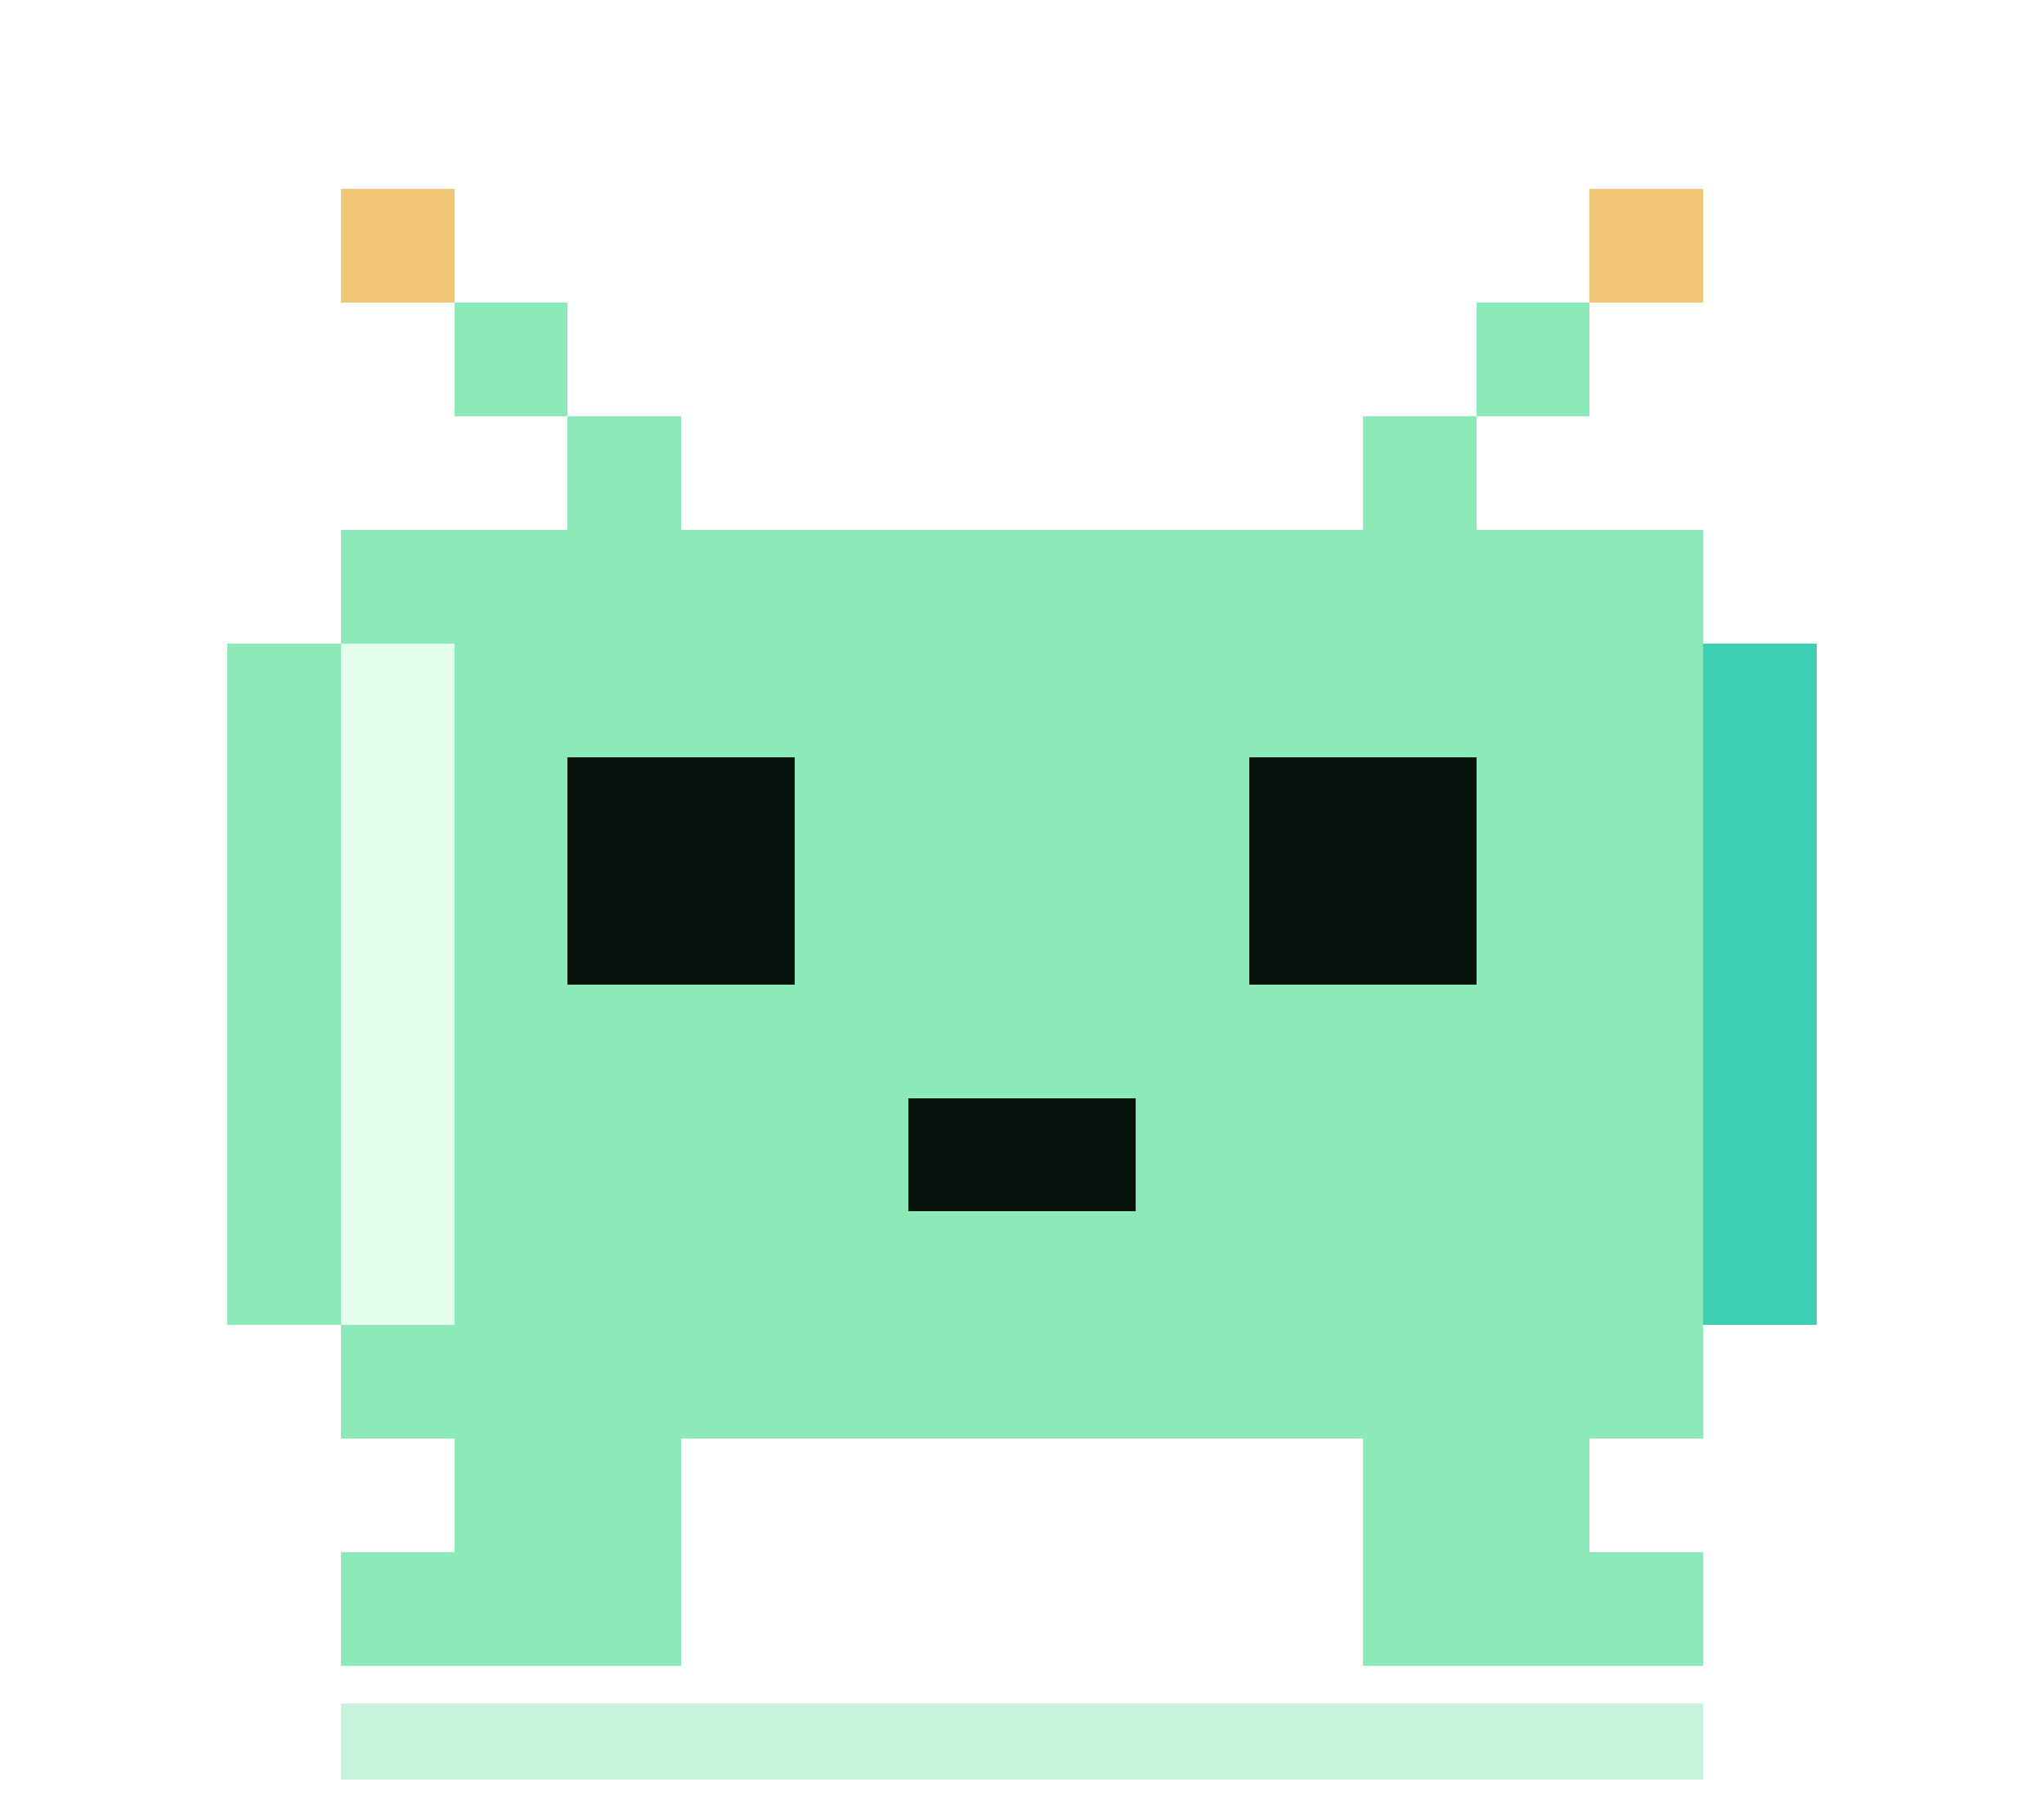
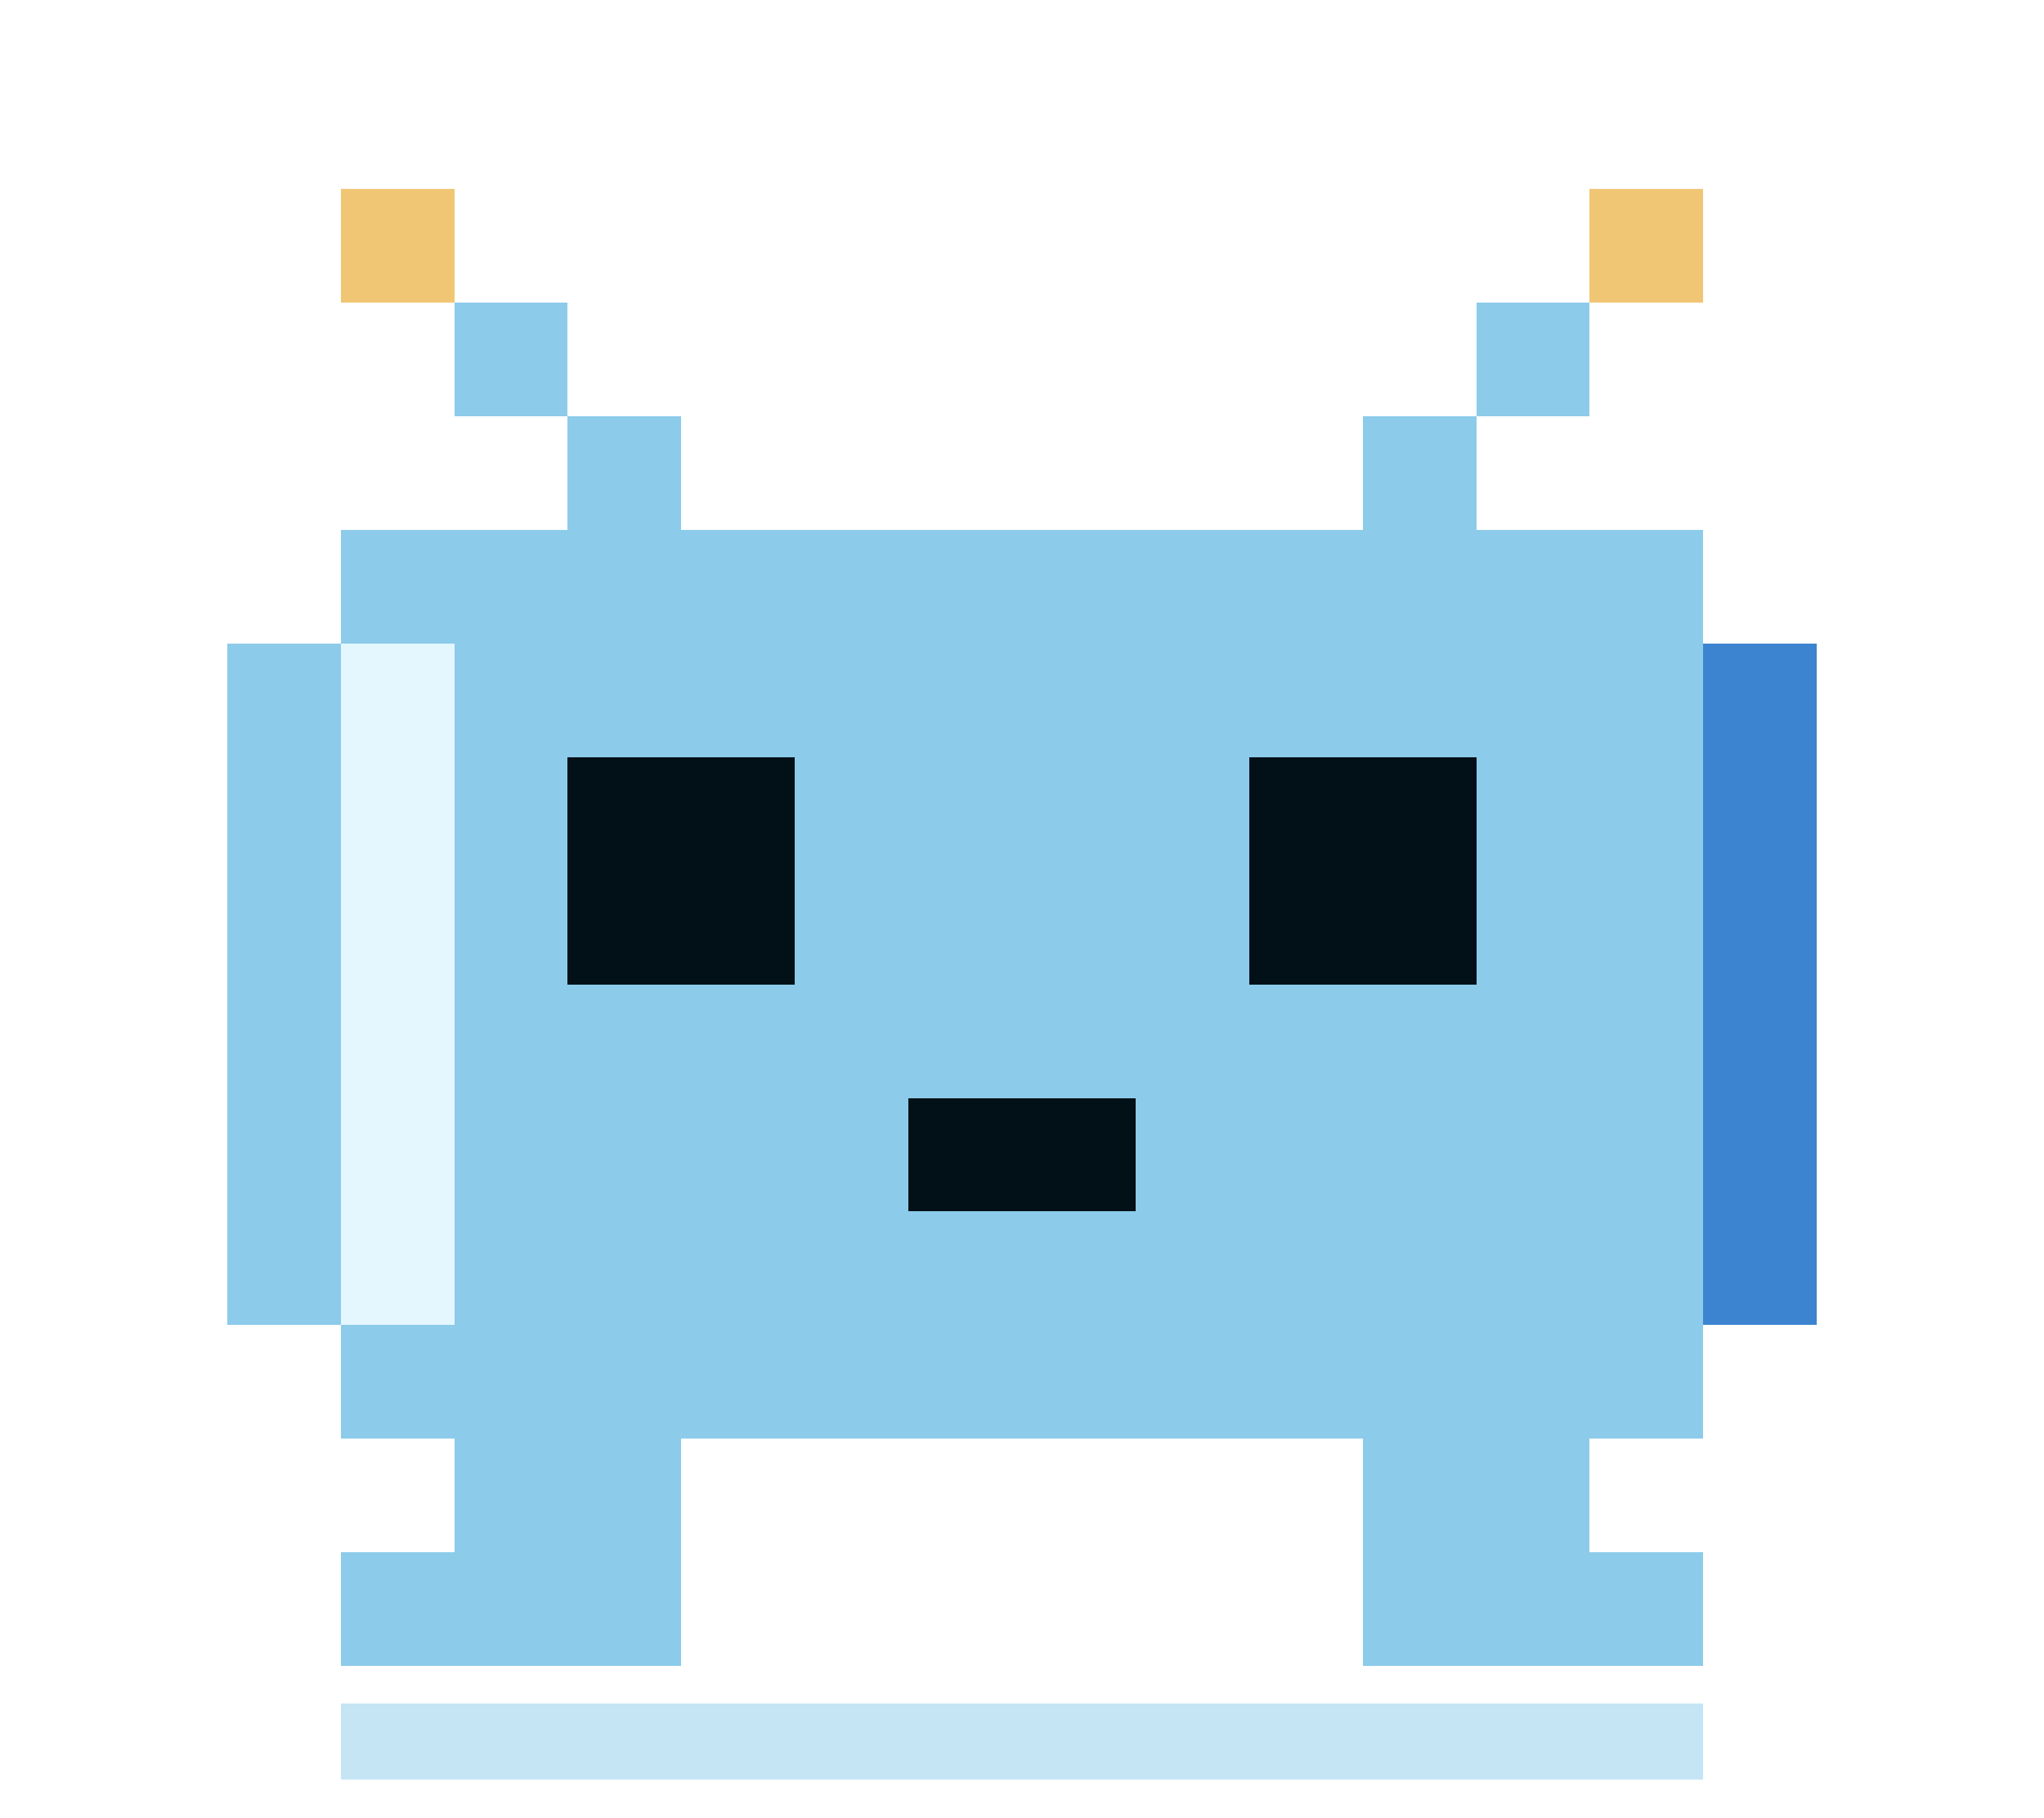
<svg xmlns="http://www.w3.org/2000/svg" viewBox="-6 -10 108 96" fill="none" shape-rendering="crispEdges" role="img" aria-label="Val, la mascotte de VALARIA Code">
  <style>
    .bob { animation: bob 1.2s steps(2, jump-none) infinite; }
    .eyes { transform-box: fill-box; transform-origin: center; animation: blink 4.2s infinite, look 9s steps(1) infinite; }
    .tipL { animation: glow 1.6s steps(2, jump-none) infinite; }
    .tipR { animation: glow 1.6s steps(2, jump-none) .8s infinite; }
    .footL { animation: step 1.2s steps(1) infinite; }
    .footR { animation: step 1.2s steps(1) .6s infinite; }
    .shadow { transform-box: fill-box; transform-origin: center; animation: shadow 1.2s steps(2, jump-none) infinite; }
    @keyframes bob { 0%, 100% { transform: translateY(0); } 50% { transform: translateY(-6px); } }
    @keyframes blink { 0%, 90%, 100% { transform: scaleY(1); } 94% { transform: scaleY(.15); } }
    @keyframes look { 0%, 60% { translate: 0 0; } 61%, 74% { translate: 6px 0; } 75%, 88% { translate: -6px 0; } 89%, 100% { translate: 0 0; } }
    @keyframes glow { 0%, 100% { opacity: 1; } 50% { opacity: .35; } }
    @keyframes step { 0%, 49% { transform: translateY(0); } 50%, 100% { transform: translateY(-3px); } }
    @keyframes shadow { 0%, 100% { transform: scaleX(1); opacity: .5; } 50% { transform: scaleX(.8); opacity: .3; } }
    @media (prefers-reduced-motion: reduce) { * { animation: none !important; } }
  </style>
-   <rect class="shadow" x="12" y="80" width="72" height="4" fill="#8CEAB8" opacity=".5" />
+   <rect class="shadow" x="12" y="80" width="72" height="4" fill="#8CCBEA" opacity=".5" />
  <g class="footL">
-     <rect x="18" y="66" width="6" height="6" fill="#8CEAB8" />
-     <rect x="24" y="66" width="6" height="6" fill="#8CEAB8" />
-     <rect x="12" y="72" width="6" height="6" fill="#8CEAB8" />
-     <rect x="18" y="72" width="6" height="6" fill="#8CEAB8" />
-     <rect x="24" y="72" width="6" height="6" fill="#8CEAB8" />
+     <rect x="18" y="66" width="6" height="6" fill="#8CCBEA" />
+     <rect x="24" y="66" width="6" height="6" fill="#8CCBEA" />
+     <rect x="12" y="72" width="6" height="6" fill="#8CCBEA" />
+     <rect x="18" y="72" width="6" height="6" fill="#8CCBEA" />
+     <rect x="24" y="72" width="6" height="6" fill="#8CCBEA" />
  </g>
  <g class="footR">
-     <rect x="66" y="66" width="6" height="6" fill="#8CEAB8" />
-     <rect x="72" y="66" width="6" height="6" fill="#8CEAB8" />
-     <rect x="66" y="72" width="6" height="6" fill="#8CEAB8" />
-     <rect x="72" y="72" width="6" height="6" fill="#8CEAB8" />
-     <rect x="78" y="72" width="6" height="6" fill="#8CEAB8" />
+     <rect x="66" y="66" width="6" height="6" fill="#8CCBEA" />
+     <rect x="72" y="66" width="6" height="6" fill="#8CCBEA" />
+     <rect x="66" y="72" width="6" height="6" fill="#8CCBEA" />
+     <rect x="72" y="72" width="6" height="6" fill="#8CCBEA" />
+     <rect x="78" y="72" width="6" height="6" fill="#8CCBEA" />
  </g>
  <g class="bob">
    <g class="tipL">
      <rect x="12" y="0" width="6" height="6" fill="#F0C674" />
    </g>
    <g class="tipR">
      <rect x="78" y="0" width="6" height="6" fill="#F0C674" />
    </g>
-     <rect x="18" y="6" width="6" height="6" fill="#8CEAB8" />
-     <rect x="72" y="6" width="6" height="6" fill="#8CEAB8" />
-     <rect x="24" y="12" width="6" height="6" fill="#8CEAB8" />
-     <rect x="66" y="12" width="6" height="6" fill="#8CEAB8" />
-     <rect x="12" y="18" width="6" height="6" fill="#8CEAB8" />
-     <rect x="18" y="18" width="6" height="6" fill="#8CEAB8" />
-     <rect x="24" y="18" width="6" height="6" fill="#8CEAB8" />
-     <rect x="30" y="18" width="6" height="6" fill="#8CEAB8" />
-     <rect x="36" y="18" width="6" height="6" fill="#8CEAB8" />
-     <rect x="42" y="18" width="6" height="6" fill="#8CEAB8" />
-     <rect x="48" y="18" width="6" height="6" fill="#8CEAB8" />
-     <rect x="54" y="18" width="6" height="6" fill="#8CEAB8" />
-     <rect x="60" y="18" width="6" height="6" fill="#8CEAB8" />
-     <rect x="66" y="18" width="6" height="6" fill="#8CEAB8" />
-     <rect x="72" y="18" width="6" height="6" fill="#8CEAB8" />
-     <rect x="78" y="18" width="6" height="6" fill="#8CEAB8" />
-     <rect x="6" y="24" width="6" height="6" fill="#8CEAB8" />
-     <rect x="12" y="24" width="6" height="6" fill="#E4FFEE" />
-     <rect x="18" y="24" width="6" height="6" fill="#8CEAB8" />
-     <rect x="24" y="24" width="6" height="6" fill="#8CEAB8" />
-     <rect x="30" y="24" width="6" height="6" fill="#8CEAB8" />
-     <rect x="36" y="24" width="6" height="6" fill="#8CEAB8" />
-     <rect x="42" y="24" width="6" height="6" fill="#8CEAB8" />
-     <rect x="48" y="24" width="6" height="6" fill="#8CEAB8" />
-     <rect x="54" y="24" width="6" height="6" fill="#8CEAB8" />
-     <rect x="60" y="24" width="6" height="6" fill="#8CEAB8" />
-     <rect x="66" y="24" width="6" height="6" fill="#8CEAB8" />
-     <rect x="72" y="24" width="6" height="6" fill="#8CEAB8" />
-     <rect x="78" y="24" width="6" height="6" fill="#8CEAB8" />
-     <rect x="84" y="24" width="6" height="6" fill="#3CCFB4" />
-     <rect x="6" y="30" width="6" height="6" fill="#8CEAB8" />
-     <rect x="12" y="30" width="6" height="6" fill="#E4FFEE" />
-     <rect x="18" y="30" width="6" height="6" fill="#8CEAB8" />
-     <rect x="36" y="30" width="6" height="6" fill="#8CEAB8" />
-     <rect x="42" y="30" width="6" height="6" fill="#8CEAB8" />
-     <rect x="48" y="30" width="6" height="6" fill="#8CEAB8" />
-     <rect x="54" y="30" width="6" height="6" fill="#8CEAB8" />
-     <rect x="72" y="30" width="6" height="6" fill="#8CEAB8" />
-     <rect x="78" y="30" width="6" height="6" fill="#8CEAB8" />
-     <rect x="84" y="30" width="6" height="6" fill="#3CCFB4" />
-     <rect x="6" y="36" width="6" height="6" fill="#8CEAB8" />
-     <rect x="12" y="36" width="6" height="6" fill="#E4FFEE" />
-     <rect x="18" y="36" width="6" height="6" fill="#8CEAB8" />
-     <rect x="36" y="36" width="6" height="6" fill="#8CEAB8" />
-     <rect x="42" y="36" width="6" height="6" fill="#8CEAB8" />
-     <rect x="48" y="36" width="6" height="6" fill="#8CEAB8" />
-     <rect x="54" y="36" width="6" height="6" fill="#8CEAB8" />
-     <rect x="72" y="36" width="6" height="6" fill="#8CEAB8" />
-     <rect x="78" y="36" width="6" height="6" fill="#8CEAB8" />
-     <rect x="84" y="36" width="6" height="6" fill="#3CCFB4" />
-     <rect x="6" y="42" width="6" height="6" fill="#8CEAB8" />
-     <rect x="12" y="42" width="6" height="6" fill="#E4FFEE" />
-     <rect x="18" y="42" width="6" height="6" fill="#8CEAB8" />
-     <rect x="24" y="42" width="6" height="6" fill="#8CEAB8" />
-     <rect x="30" y="42" width="6" height="6" fill="#8CEAB8" />
-     <rect x="36" y="42" width="6" height="6" fill="#8CEAB8" />
-     <rect x="42" y="42" width="6" height="6" fill="#8CEAB8" />
-     <rect x="48" y="42" width="6" height="6" fill="#8CEAB8" />
-     <rect x="54" y="42" width="6" height="6" fill="#8CEAB8" />
-     <rect x="60" y="42" width="6" height="6" fill="#8CEAB8" />
-     <rect x="66" y="42" width="6" height="6" fill="#8CEAB8" />
-     <rect x="72" y="42" width="6" height="6" fill="#8CEAB8" />
-     <rect x="78" y="42" width="6" height="6" fill="#8CEAB8" />
-     <rect x="84" y="42" width="6" height="6" fill="#3CCFB4" />
-     <rect x="6" y="48" width="6" height="6" fill="#8CEAB8" />
-     <rect x="12" y="48" width="6" height="6" fill="#E4FFEE" />
-     <rect x="18" y="48" width="6" height="6" fill="#8CEAB8" />
-     <rect x="24" y="48" width="6" height="6" fill="#8CEAB8" />
-     <rect x="30" y="48" width="6" height="6" fill="#8CEAB8" />
-     <rect x="36" y="48" width="6" height="6" fill="#8CEAB8" />
-     <rect x="42" y="48" width="6" height="6" fill="#06140D" />
-     <rect x="48" y="48" width="6" height="6" fill="#06140D" />
-     <rect x="54" y="48" width="6" height="6" fill="#8CEAB8" />
-     <rect x="60" y="48" width="6" height="6" fill="#8CEAB8" />
-     <rect x="66" y="48" width="6" height="6" fill="#8CEAB8" />
-     <rect x="72" y="48" width="6" height="6" fill="#8CEAB8" />
-     <rect x="78" y="48" width="6" height="6" fill="#8CEAB8" />
-     <rect x="84" y="48" width="6" height="6" fill="#3CCFB4" />
-     <rect x="6" y="54" width="6" height="6" fill="#8CEAB8" />
-     <rect x="12" y="54" width="6" height="6" fill="#E4FFEE" />
-     <rect x="18" y="54" width="6" height="6" fill="#8CEAB8" />
-     <rect x="24" y="54" width="6" height="6" fill="#8CEAB8" />
-     <rect x="30" y="54" width="6" height="6" fill="#8CEAB8" />
-     <rect x="36" y="54" width="6" height="6" fill="#8CEAB8" />
-     <rect x="42" y="54" width="6" height="6" fill="#8CEAB8" />
-     <rect x="48" y="54" width="6" height="6" fill="#8CEAB8" />
-     <rect x="54" y="54" width="6" height="6" fill="#8CEAB8" />
-     <rect x="60" y="54" width="6" height="6" fill="#8CEAB8" />
-     <rect x="66" y="54" width="6" height="6" fill="#8CEAB8" />
-     <rect x="72" y="54" width="6" height="6" fill="#8CEAB8" />
-     <rect x="78" y="54" width="6" height="6" fill="#8CEAB8" />
-     <rect x="84" y="54" width="6" height="6" fill="#3CCFB4" />
-     <rect x="12" y="60" width="6" height="6" fill="#8CEAB8" />
-     <rect x="18" y="60" width="6" height="6" fill="#8CEAB8" />
-     <rect x="24" y="60" width="6" height="6" fill="#8CEAB8" />
-     <rect x="30" y="60" width="6" height="6" fill="#8CEAB8" />
-     <rect x="36" y="60" width="6" height="6" fill="#8CEAB8" />
-     <rect x="42" y="60" width="6" height="6" fill="#8CEAB8" />
-     <rect x="48" y="60" width="6" height="6" fill="#8CEAB8" />
-     <rect x="54" y="60" width="6" height="6" fill="#8CEAB8" />
-     <rect x="60" y="60" width="6" height="6" fill="#8CEAB8" />
-     <rect x="66" y="60" width="6" height="6" fill="#8CEAB8" />
-     <rect x="72" y="60" width="6" height="6" fill="#8CEAB8" />
-     <rect x="78" y="60" width="6" height="6" fill="#8CEAB8" />
+     <rect x="18" y="6" width="6" height="6" fill="#8CCBEA" />
+     <rect x="72" y="6" width="6" height="6" fill="#8CCBEA" />
+     <rect x="24" y="12" width="6" height="6" fill="#8CCBEA" />
+     <rect x="66" y="12" width="6" height="6" fill="#8CCBEA" />
+     <rect x="12" y="18" width="6" height="6" fill="#8CCBEA" />
+     <rect x="18" y="18" width="6" height="6" fill="#8CCBEA" />
+     <rect x="24" y="18" width="6" height="6" fill="#8CCBEA" />
+     <rect x="30" y="18" width="6" height="6" fill="#8CCBEA" />
+     <rect x="36" y="18" width="6" height="6" fill="#8CCBEA" />
+     <rect x="42" y="18" width="6" height="6" fill="#8CCBEA" />
+     <rect x="48" y="18" width="6" height="6" fill="#8CCBEA" />
+     <rect x="54" y="18" width="6" height="6" fill="#8CCBEA" />
+     <rect x="60" y="18" width="6" height="6" fill="#8CCBEA" />
+     <rect x="66" y="18" width="6" height="6" fill="#8CCBEA" />
+     <rect x="72" y="18" width="6" height="6" fill="#8CCBEA" />
+     <rect x="78" y="18" width="6" height="6" fill="#8CCBEA" />
+     <rect x="6" y="24" width="6" height="6" fill="#8CCBEA" />
+     <rect x="12" y="24" width="6" height="6" fill="#E4F7FF" />
+     <rect x="18" y="24" width="6" height="6" fill="#8CCBEA" />
+     <rect x="24" y="24" width="6" height="6" fill="#8CCBEA" />
+     <rect x="30" y="24" width="6" height="6" fill="#8CCBEA" />
+     <rect x="36" y="24" width="6" height="6" fill="#8CCBEA" />
+     <rect x="42" y="24" width="6" height="6" fill="#8CCBEA" />
+     <rect x="48" y="24" width="6" height="6" fill="#8CCBEA" />
+     <rect x="54" y="24" width="6" height="6" fill="#8CCBEA" />
+     <rect x="60" y="24" width="6" height="6" fill="#8CCBEA" />
+     <rect x="66" y="24" width="6" height="6" fill="#8CCBEA" />
+     <rect x="72" y="24" width="6" height="6" fill="#8CCBEA" />
+     <rect x="78" y="24" width="6" height="6" fill="#8CCBEA" />
+     <rect x="84" y="24" width="6" height="6" fill="#3C84CF" />
+     <rect x="6" y="30" width="6" height="6" fill="#8CCBEA" />
+     <rect x="12" y="30" width="6" height="6" fill="#E4F7FF" />
+     <rect x="18" y="30" width="6" height="6" fill="#8CCBEA" />
+     <rect x="36" y="30" width="6" height="6" fill="#8CCBEA" />
+     <rect x="42" y="30" width="6" height="6" fill="#8CCBEA" />
+     <rect x="48" y="30" width="6" height="6" fill="#8CCBEA" />
+     <rect x="54" y="30" width="6" height="6" fill="#8CCBEA" />
+     <rect x="72" y="30" width="6" height="6" fill="#8CCBEA" />
+     <rect x="78" y="30" width="6" height="6" fill="#8CCBEA" />
+     <rect x="84" y="30" width="6" height="6" fill="#3C84CF" />
+     <rect x="6" y="36" width="6" height="6" fill="#8CCBEA" />
+     <rect x="12" y="36" width="6" height="6" fill="#E4F7FF" />
+     <rect x="18" y="36" width="6" height="6" fill="#8CCBEA" />
+     <rect x="36" y="36" width="6" height="6" fill="#8CCBEA" />
+     <rect x="42" y="36" width="6" height="6" fill="#8CCBEA" />
+     <rect x="48" y="36" width="6" height="6" fill="#8CCBEA" />
+     <rect x="54" y="36" width="6" height="6" fill="#8CCBEA" />
+     <rect x="72" y="36" width="6" height="6" fill="#8CCBEA" />
+     <rect x="78" y="36" width="6" height="6" fill="#8CCBEA" />
+     <rect x="84" y="36" width="6" height="6" fill="#3C84CF" />
+     <rect x="6" y="42" width="6" height="6" fill="#8CCBEA" />
+     <rect x="12" y="42" width="6" height="6" fill="#E4F7FF" />
+     <rect x="18" y="42" width="6" height="6" fill="#8CCBEA" />
+     <rect x="24" y="42" width="6" height="6" fill="#8CCBEA" />
+     <rect x="30" y="42" width="6" height="6" fill="#8CCBEA" />
+     <rect x="36" y="42" width="6" height="6" fill="#8CCBEA" />
+     <rect x="42" y="42" width="6" height="6" fill="#8CCBEA" />
+     <rect x="48" y="42" width="6" height="6" fill="#8CCBEA" />
+     <rect x="54" y="42" width="6" height="6" fill="#8CCBEA" />
+     <rect x="60" y="42" width="6" height="6" fill="#8CCBEA" />
+     <rect x="66" y="42" width="6" height="6" fill="#8CCBEA" />
+     <rect x="72" y="42" width="6" height="6" fill="#8CCBEA" />
+     <rect x="78" y="42" width="6" height="6" fill="#8CCBEA" />
+     <rect x="84" y="42" width="6" height="6" fill="#3C84CF" />
+     <rect x="6" y="48" width="6" height="6" fill="#8CCBEA" />
+     <rect x="12" y="48" width="6" height="6" fill="#E4F7FF" />
+     <rect x="18" y="48" width="6" height="6" fill="#8CCBEA" />
+     <rect x="24" y="48" width="6" height="6" fill="#8CCBEA" />
+     <rect x="30" y="48" width="6" height="6" fill="#8CCBEA" />
+     <rect x="36" y="48" width="6" height="6" fill="#8CCBEA" />
+     <rect x="42" y="48" width="6" height="6" fill="#021018" />
+     <rect x="48" y="48" width="6" height="6" fill="#021018" />
+     <rect x="54" y="48" width="6" height="6" fill="#8CCBEA" />
+     <rect x="60" y="48" width="6" height="6" fill="#8CCBEA" />
+     <rect x="66" y="48" width="6" height="6" fill="#8CCBEA" />
+     <rect x="72" y="48" width="6" height="6" fill="#8CCBEA" />
+     <rect x="78" y="48" width="6" height="6" fill="#8CCBEA" />
+     <rect x="84" y="48" width="6" height="6" fill="#3C84CF" />
+     <rect x="6" y="54" width="6" height="6" fill="#8CCBEA" />
+     <rect x="12" y="54" width="6" height="6" fill="#E4F7FF" />
+     <rect x="18" y="54" width="6" height="6" fill="#8CCBEA" />
+     <rect x="24" y="54" width="6" height="6" fill="#8CCBEA" />
+     <rect x="30" y="54" width="6" height="6" fill="#8CCBEA" />
+     <rect x="36" y="54" width="6" height="6" fill="#8CCBEA" />
+     <rect x="42" y="54" width="6" height="6" fill="#8CCBEA" />
+     <rect x="48" y="54" width="6" height="6" fill="#8CCBEA" />
+     <rect x="54" y="54" width="6" height="6" fill="#8CCBEA" />
+     <rect x="60" y="54" width="6" height="6" fill="#8CCBEA" />
+     <rect x="66" y="54" width="6" height="6" fill="#8CCBEA" />
+     <rect x="72" y="54" width="6" height="6" fill="#8CCBEA" />
+     <rect x="78" y="54" width="6" height="6" fill="#8CCBEA" />
+     <rect x="84" y="54" width="6" height="6" fill="#3C84CF" />
+     <rect x="12" y="60" width="6" height="6" fill="#8CCBEA" />
+     <rect x="18" y="60" width="6" height="6" fill="#8CCBEA" />
+     <rect x="24" y="60" width="6" height="6" fill="#8CCBEA" />
+     <rect x="30" y="60" width="6" height="6" fill="#8CCBEA" />
+     <rect x="36" y="60" width="6" height="6" fill="#8CCBEA" />
+     <rect x="42" y="60" width="6" height="6" fill="#8CCBEA" />
+     <rect x="48" y="60" width="6" height="6" fill="#8CCBEA" />
+     <rect x="54" y="60" width="6" height="6" fill="#8CCBEA" />
+     <rect x="60" y="60" width="6" height="6" fill="#8CCBEA" />
+     <rect x="66" y="60" width="6" height="6" fill="#8CCBEA" />
+     <rect x="72" y="60" width="6" height="6" fill="#8CCBEA" />
+     <rect x="78" y="60" width="6" height="6" fill="#8CCBEA" />
    <g class="eyes">
-       <rect x="24" y="30" width="6" height="6" fill="#06140D" />
-       <rect x="30" y="30" width="6" height="6" fill="#06140D" />
-       <rect x="60" y="30" width="6" height="6" fill="#06140D" />
-       <rect x="66" y="30" width="6" height="6" fill="#06140D" />
-       <rect x="24" y="36" width="6" height="6" fill="#06140D" />
-       <rect x="30" y="36" width="6" height="6" fill="#06140D" />
-       <rect x="60" y="36" width="6" height="6" fill="#06140D" />
-       <rect x="66" y="36" width="6" height="6" fill="#06140D" />
+       <rect x="24" y="30" width="6" height="6" fill="#021018" />
+       <rect x="30" y="30" width="6" height="6" fill="#021018" />
+       <rect x="60" y="30" width="6" height="6" fill="#021018" />
+       <rect x="66" y="30" width="6" height="6" fill="#021018" />
+       <rect x="24" y="36" width="6" height="6" fill="#021018" />
+       <rect x="30" y="36" width="6" height="6" fill="#021018" />
+       <rect x="60" y="36" width="6" height="6" fill="#021018" />
+       <rect x="66" y="36" width="6" height="6" fill="#021018" />
    </g>
  </g>
</svg>
